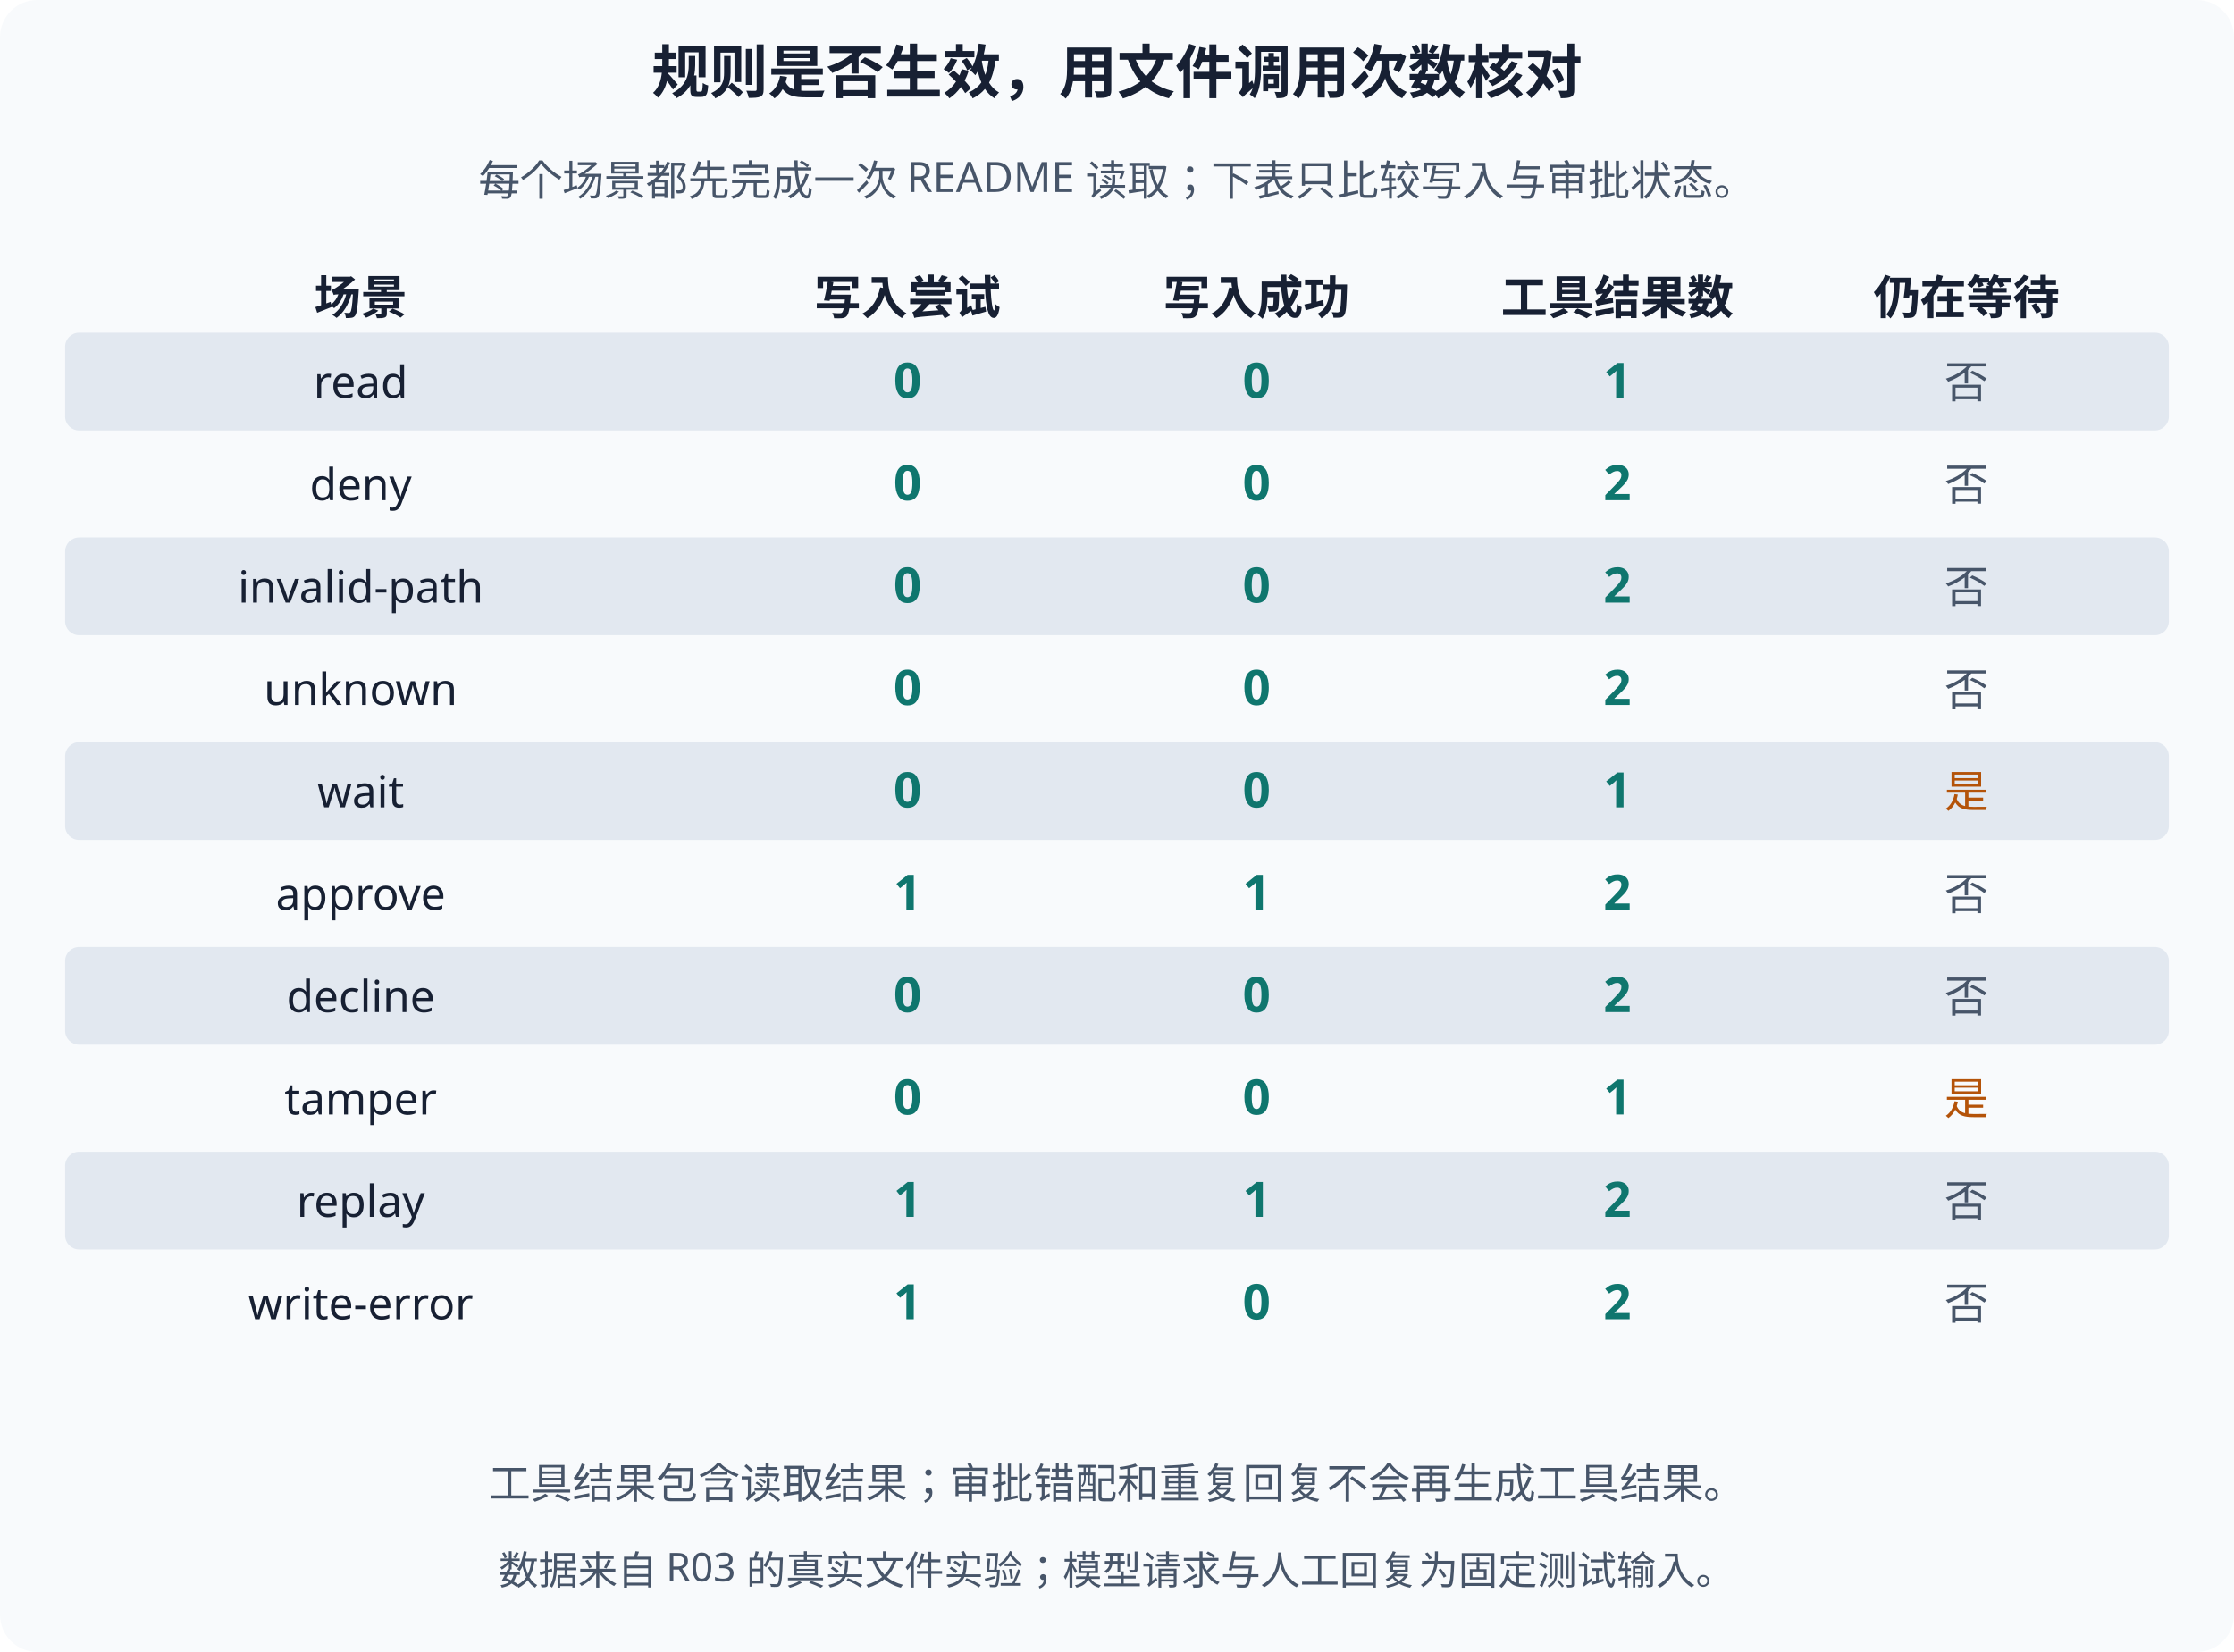
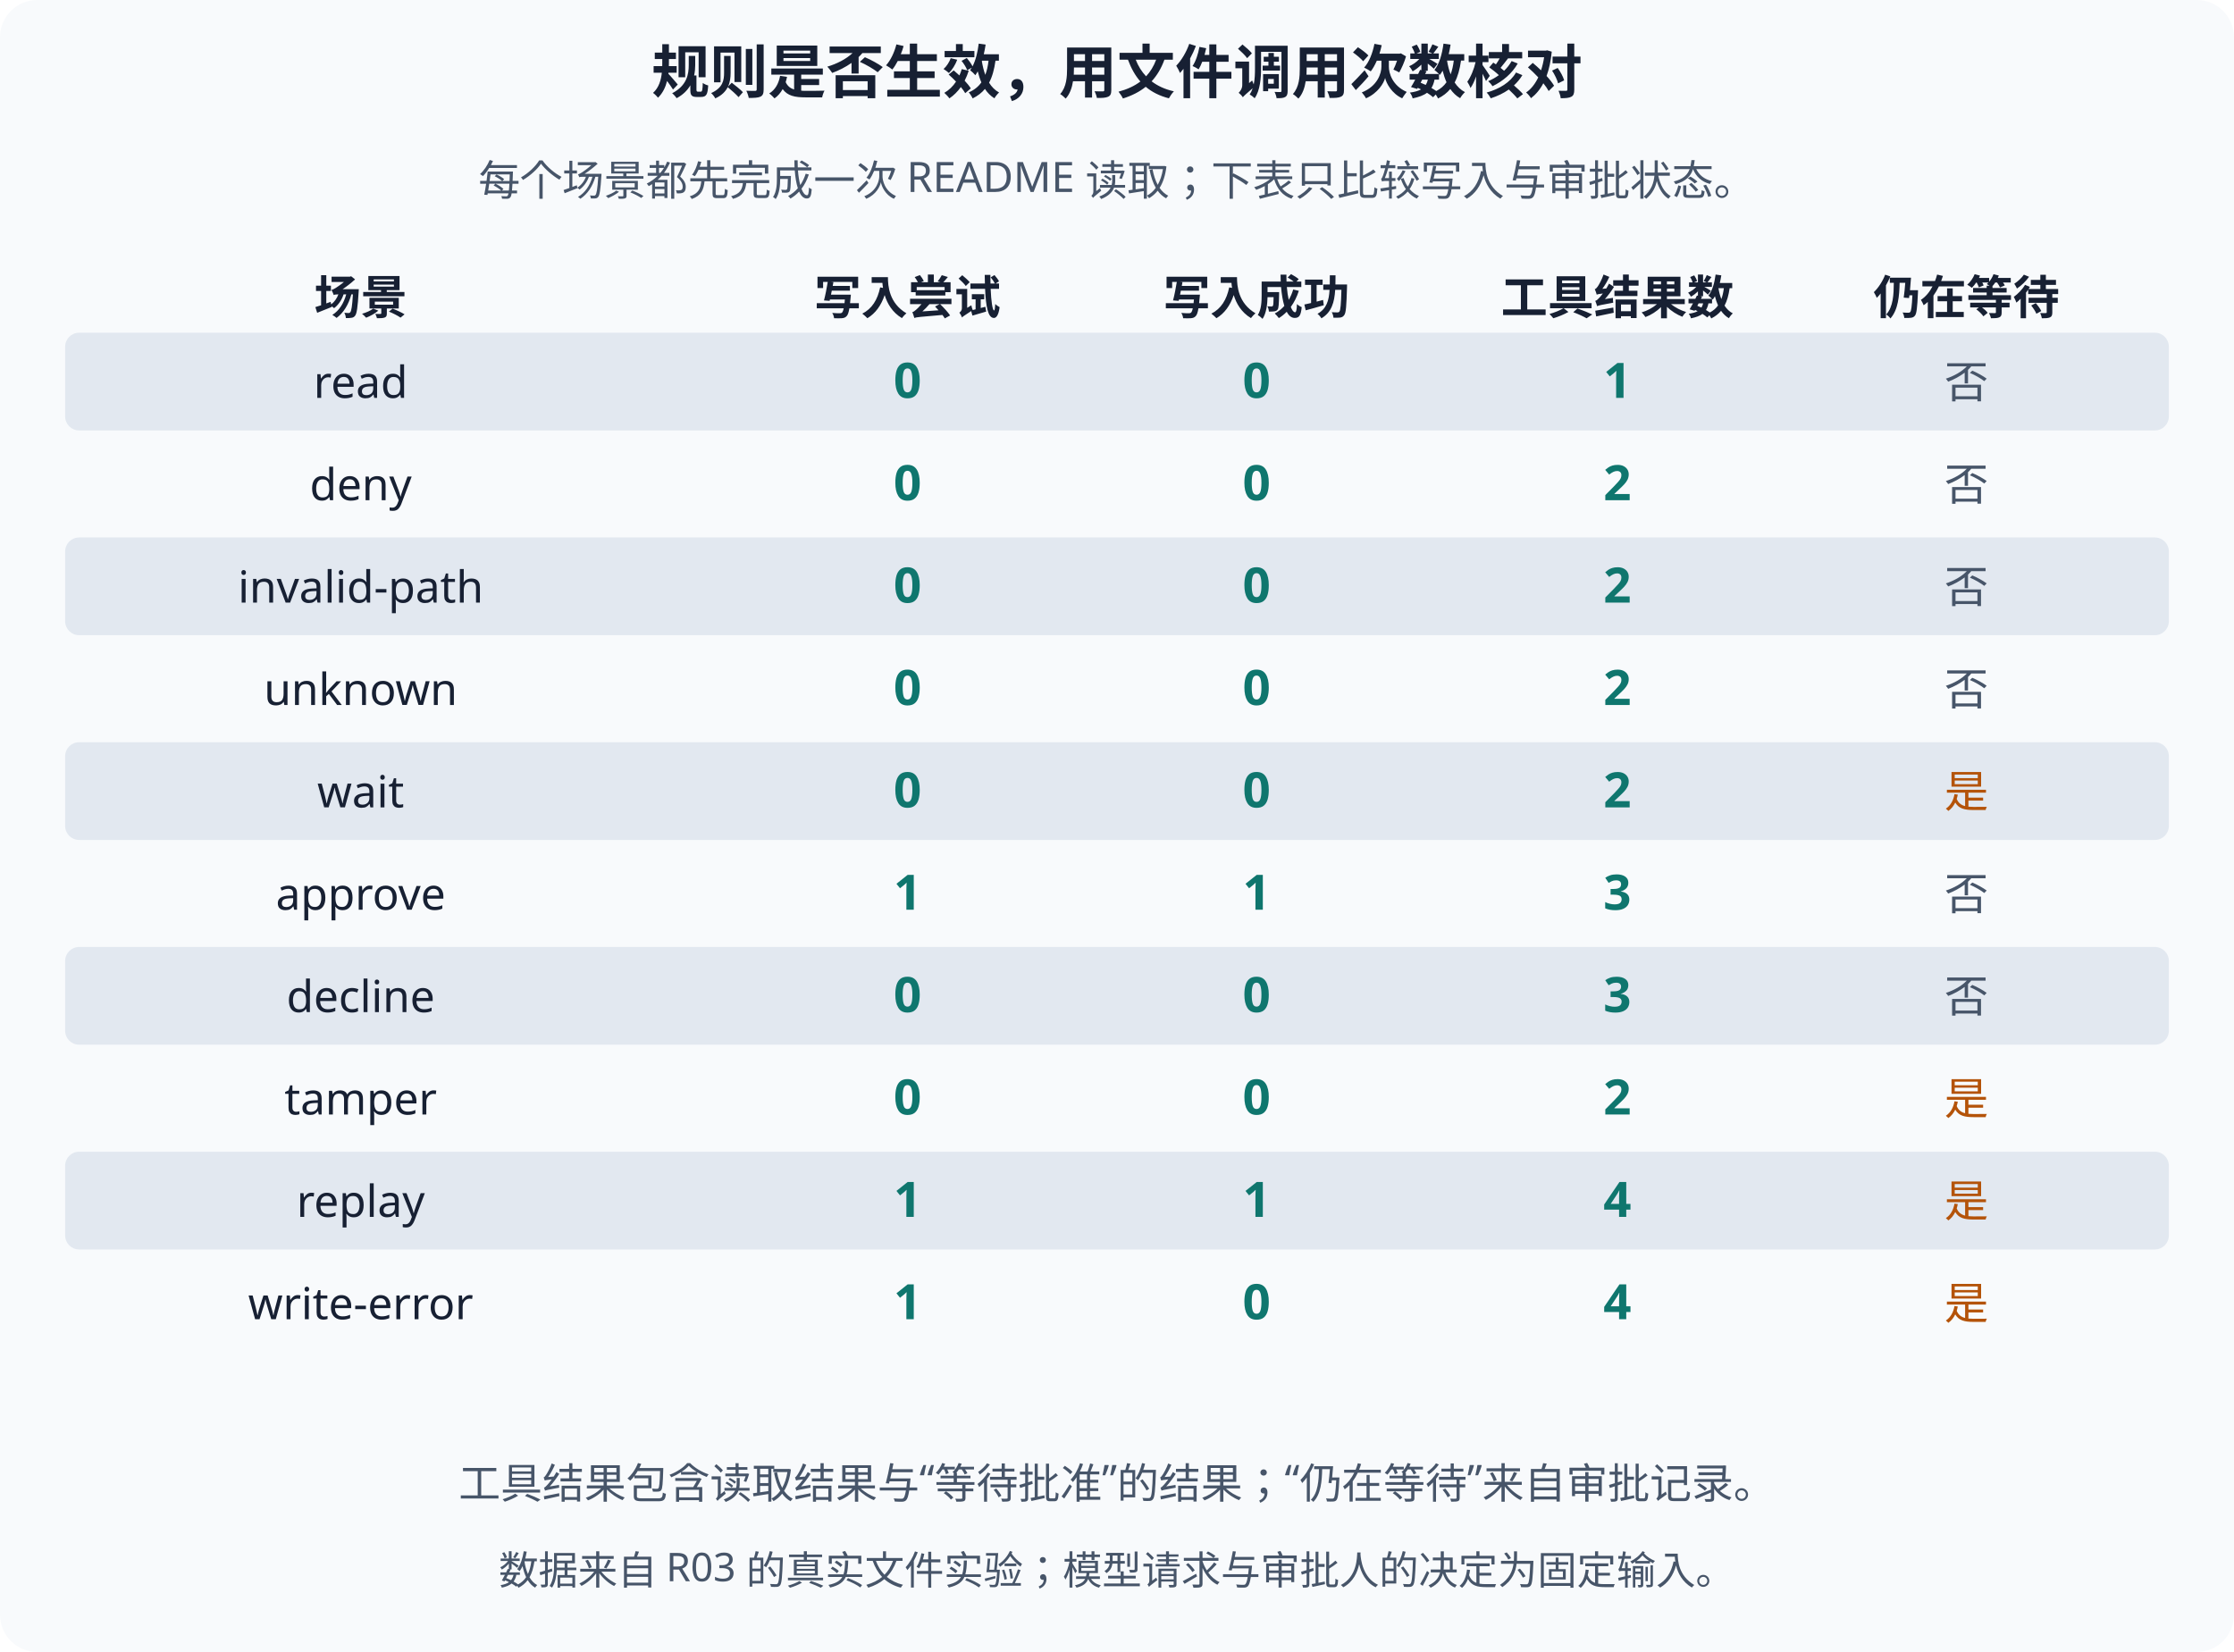
<svg xmlns="http://www.w3.org/2000/svg" width="960" height="710" viewBox="0 0 960 710" role="img" aria-labelledby="title desc">
  <defs>
    <marker id="arrow" viewBox="0 0 10 10" refX="9" refY="5" markerWidth="7" markerHeight="7" orient="auto">
      <path d="M0 0L10 5L0 10Z" fill="#64748b" />
    </marker>
  </defs>
  <rect width="960" height="710" rx="16" fill="#f8fafc" />
  <g font-family="PingFang SC, Microsoft YaHei, sans-serif">
    <text x="480" y="40" text-anchor="middle" font-size="25" fill="#172033" font-weight="700">规则是否生效，用文件调用次数核对</text>
    <text x="480" y="84" text-anchor="middle" font-size="18" fill="#475569" font-weight="400">每个场景都先完成一次 README 读取；下表只比较写入与审批状态。</text>
    <text x="155" y="135" text-anchor="middle" font-size="20" fill="#172033" font-weight="700">场景</text>
    <text x="390" y="135" text-anchor="middle" font-size="20" fill="#172033" font-weight="700">写入尝试</text>
    <text x="540" y="135" text-anchor="middle" font-size="20" fill="#172033" font-weight="700">写入成功</text>
    <text x="695" y="135" text-anchor="middle" font-size="20" fill="#172033" font-weight="700">工具结果数</text>
    <text x="845" y="135" text-anchor="middle" font-size="20" fill="#172033" font-weight="700">仍在等待</text>
    <rect x="28" y="143" width="904" height="42" rx="6" fill="#e2e8f0" />
    <text x="155" y="171" text-anchor="middle" font-size="19" fill="#172033" font-weight="400">read</text>
    <text x="390" y="171" text-anchor="middle" font-size="21" fill="#0f766e" font-weight="700">0</text>
    <text x="540" y="171" text-anchor="middle" font-size="21" fill="#0f766e" font-weight="700">0</text>
    <text x="695" y="171" text-anchor="middle" font-size="21" fill="#0f766e" font-weight="700">1</text>
    <text x="845" y="171" text-anchor="middle" font-size="19" fill="#475569" font-weight="400">否</text>
    <text x="155" y="215" text-anchor="middle" font-size="19" fill="#172033" font-weight="400">deny</text>
    <text x="390" y="215" text-anchor="middle" font-size="21" fill="#0f766e" font-weight="700">0</text>
    <text x="540" y="215" text-anchor="middle" font-size="21" fill="#0f766e" font-weight="700">0</text>
    <text x="695" y="215" text-anchor="middle" font-size="21" fill="#0f766e" font-weight="700">2</text>
    <text x="845" y="215" text-anchor="middle" font-size="19" fill="#475569" font-weight="400">否</text>
    <rect x="28" y="231" width="904" height="42" rx="6" fill="#e2e8f0" />
    <text x="155" y="259" text-anchor="middle" font-size="19" fill="#172033" font-weight="400">invalid-path</text>
    <text x="390" y="259" text-anchor="middle" font-size="21" fill="#0f766e" font-weight="700">0</text>
    <text x="540" y="259" text-anchor="middle" font-size="21" fill="#0f766e" font-weight="700">0</text>
    <text x="695" y="259" text-anchor="middle" font-size="21" fill="#0f766e" font-weight="700">2</text>
    <text x="845" y="259" text-anchor="middle" font-size="19" fill="#475569" font-weight="400">否</text>
    <text x="155" y="303" text-anchor="middle" font-size="19" fill="#172033" font-weight="400">unknown</text>
    <text x="390" y="303" text-anchor="middle" font-size="21" fill="#0f766e" font-weight="700">0</text>
    <text x="540" y="303" text-anchor="middle" font-size="21" fill="#0f766e" font-weight="700">0</text>
    <text x="695" y="303" text-anchor="middle" font-size="21" fill="#0f766e" font-weight="700">2</text>
    <text x="845" y="303" text-anchor="middle" font-size="19" fill="#475569" font-weight="400">否</text>
    <rect x="28" y="319" width="904" height="42" rx="6" fill="#e2e8f0" />
    <text x="155" y="347" text-anchor="middle" font-size="19" fill="#172033" font-weight="400">wait</text>
    <text x="390" y="347" text-anchor="middle" font-size="21" fill="#0f766e" font-weight="700">0</text>
    <text x="540" y="347" text-anchor="middle" font-size="21" fill="#0f766e" font-weight="700">0</text>
-     <text x="695" y="347" text-anchor="middle" font-size="21" fill="#0f766e" font-weight="700">1</text>
+     <text x="695" y="347" text-anchor="middle" font-size="21" fill="#0f766e" font-weight="700">2</text>
    <text x="845" y="347" text-anchor="middle" font-size="19" fill="#b45309" font-weight="400">是</text>
    <text x="155" y="391" text-anchor="middle" font-size="19" fill="#172033" font-weight="400">approve</text>
    <text x="390" y="391" text-anchor="middle" font-size="21" fill="#0f766e" font-weight="700">1</text>
    <text x="540" y="391" text-anchor="middle" font-size="21" fill="#0f766e" font-weight="700">1</text>
-     <text x="695" y="391" text-anchor="middle" font-size="21" fill="#0f766e" font-weight="700">2</text>
+     <text x="695" y="391" text-anchor="middle" font-size="21" fill="#0f766e" font-weight="700">3</text>
    <text x="845" y="391" text-anchor="middle" font-size="19" fill="#475569" font-weight="400">否</text>
    <rect x="28" y="407" width="904" height="42" rx="6" fill="#e2e8f0" />
    <text x="155" y="435" text-anchor="middle" font-size="19" fill="#172033" font-weight="400">decline</text>
    <text x="390" y="435" text-anchor="middle" font-size="21" fill="#0f766e" font-weight="700">0</text>
    <text x="540" y="435" text-anchor="middle" font-size="21" fill="#0f766e" font-weight="700">0</text>
-     <text x="695" y="435" text-anchor="middle" font-size="21" fill="#0f766e" font-weight="700">2</text>
+     <text x="695" y="435" text-anchor="middle" font-size="21" fill="#0f766e" font-weight="700">3</text>
    <text x="845" y="435" text-anchor="middle" font-size="19" fill="#475569" font-weight="400">否</text>
    <text x="155" y="479" text-anchor="middle" font-size="19" fill="#172033" font-weight="400">tamper</text>
    <text x="390" y="479" text-anchor="middle" font-size="21" fill="#0f766e" font-weight="700">0</text>
    <text x="540" y="479" text-anchor="middle" font-size="21" fill="#0f766e" font-weight="700">0</text>
-     <text x="695" y="479" text-anchor="middle" font-size="21" fill="#0f766e" font-weight="700">1</text>
+     <text x="695" y="479" text-anchor="middle" font-size="21" fill="#0f766e" font-weight="700">2</text>
    <text x="845" y="479" text-anchor="middle" font-size="19" fill="#b45309" font-weight="400">是</text>
    <rect x="28" y="495" width="904" height="42" rx="6" fill="#e2e8f0" />
    <text x="155" y="523" text-anchor="middle" font-size="19" fill="#172033" font-weight="400">replay</text>
    <text x="390" y="523" text-anchor="middle" font-size="21" fill="#0f766e" font-weight="700">1</text>
    <text x="540" y="523" text-anchor="middle" font-size="21" fill="#0f766e" font-weight="700">1</text>
-     <text x="695" y="523" text-anchor="middle" font-size="21" fill="#0f766e" font-weight="700">2</text>
-     <text x="845" y="523" text-anchor="middle" font-size="19" fill="#475569" font-weight="400">否</text>
+     <text x="695" y="523" text-anchor="middle" font-size="21" fill="#0f766e" font-weight="700">4</text>
+     <text x="845" y="523" text-anchor="middle" font-size="19" fill="#b45309" font-weight="400">是</text>
    <text x="155" y="567" text-anchor="middle" font-size="19" fill="#172033" font-weight="400">write-error</text>
    <text x="390" y="567" text-anchor="middle" font-size="21" fill="#0f766e" font-weight="700">1</text>
    <text x="540" y="567" text-anchor="middle" font-size="21" fill="#0f766e" font-weight="700">0</text>
-     <text x="695" y="567" text-anchor="middle" font-size="21" fill="#0f766e" font-weight="700">2</text>
-     <text x="845" y="567" text-anchor="middle" font-size="19" fill="#475569" font-weight="400">否</text>
-     <text x="480" y="644" text-anchor="middle" font-size="18" fill="#475569" font-weight="400">工具结果包含读取结果；审批错配和重复回复不会再生成工具结果。</text>
-     <text x="480" y="681" text-anchor="middle" font-size="17" fill="#475569" font-weight="400">数据来自 R03 的真实文件实验；模型请求与人工回复为固定测试输入。</text>
+     <text x="695" y="567" text-anchor="middle" font-size="21" fill="#0f766e" font-weight="700">4</text>
+     <text x="845" y="567" text-anchor="middle" font-size="19" fill="#b45309" font-weight="400">是</text>
+     <text x="480" y="644" text-anchor="middle" font-size="18" fill="#475569" font-weight="400">工具结果包含读取结果与“等待批准”的结果；“仍在等待”来自审批记录。</text>
+     <text x="480" y="681" text-anchor="middle" font-size="17" fill="#475569" font-weight="400">数据来自 R03 的真实文件实验；模型请求与审批人的决定为固定输入。</text>
  </g>
</svg>
